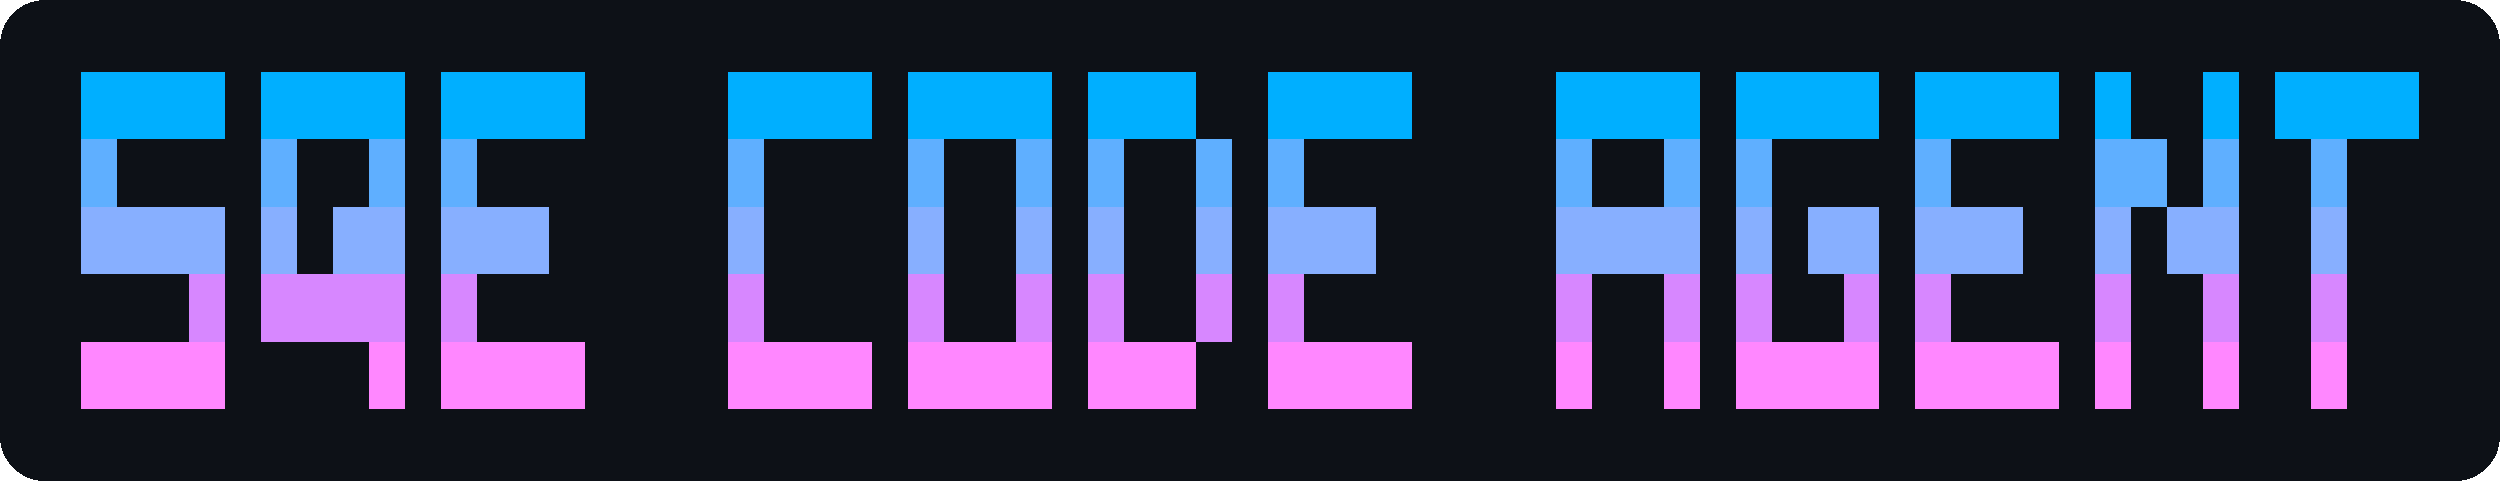
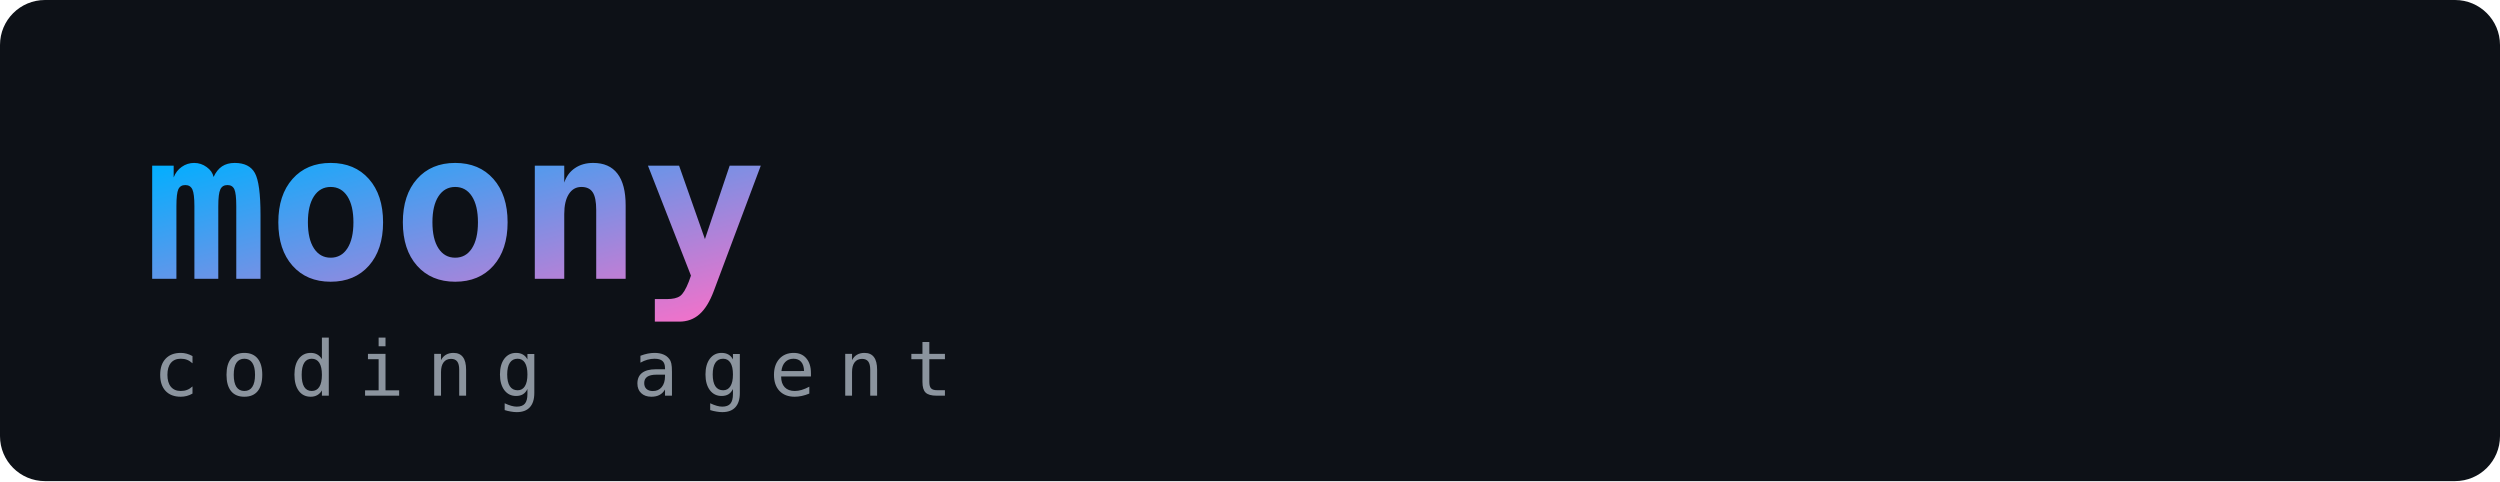
- <svg xmlns="http://www.w3.org/2000/svg" width="556" height="107" viewBox="0 0 556 107" role="img" aria-label="sqeqct coding agent" shape-rendering="crispEdges">
+ <svg xmlns="http://www.w3.org/2000/svg" width="556" height="107" viewBox="0 0 556 107" role="img" aria-label="moony coding agent">
+   <defs>
+     <linearGradient id="wordmark" x1="0" y1="0" x2="1" y2="1">
+       <stop offset="0" stop-color="#00afff" />
+       <stop offset="1" stop-color="#ff6ec7" />
+     </linearGradient>
+   </defs>
  <rect width="556" height="107" rx="10" fill="#0d1117" />
-   <rect x="18" y="16" width="32" height="15" fill="#00afff" />
-   <rect x="58" y="16" width="32" height="15" fill="#00afff" />
-   <rect x="98" y="16" width="32" height="15" fill="#00afff" />
-   <rect x="162" y="16" width="32" height="15" fill="#00afff" />
-   <rect x="202" y="16" width="32" height="15" fill="#00afff" />
-   <rect x="242" y="16" width="24" height="15" fill="#00afff" />
-   <rect x="282" y="16" width="32" height="15" fill="#00afff" />
-   <rect x="346" y="16" width="32" height="15" fill="#00afff" />
-   <rect x="386" y="16" width="32" height="15" fill="#00afff" />
-   <rect x="426" y="16" width="32" height="15" fill="#00afff" />
-   <rect x="466" y="16" width="8" height="15" fill="#00afff" />
-   <rect x="490" y="16" width="8" height="15" fill="#00afff" />
-   <rect x="506" y="16" width="32" height="15" fill="#00afff" />
-   <rect x="18" y="31" width="8" height="15" fill="#5fafff" />
-   <rect x="58" y="31" width="8" height="15" fill="#5fafff" />
-   <rect x="82" y="31" width="8" height="15" fill="#5fafff" />
-   <rect x="98" y="31" width="8" height="15" fill="#5fafff" />
-   <rect x="162" y="31" width="8" height="15" fill="#5fafff" />
-   <rect x="202" y="31" width="8" height="15" fill="#5fafff" />
-   <rect x="226" y="31" width="8" height="15" fill="#5fafff" />
-   <rect x="242" y="31" width="8" height="15" fill="#5fafff" />
-   <rect x="266" y="31" width="8" height="15" fill="#5fafff" />
-   <rect x="282" y="31" width="8" height="15" fill="#5fafff" />
-   <rect x="346" y="31" width="8" height="15" fill="#5fafff" />
-   <rect x="370" y="31" width="8" height="15" fill="#5fafff" />
-   <rect x="386" y="31" width="8" height="15" fill="#5fafff" />
-   <rect x="426" y="31" width="8" height="15" fill="#5fafff" />
-   <rect x="466" y="31" width="16" height="15" fill="#5fafff" />
-   <rect x="490" y="31" width="8" height="15" fill="#5fafff" />
-   <rect x="514" y="31" width="8" height="15" fill="#5fafff" />
-   <rect x="18" y="46" width="32" height="15" fill="#87afff" />
-   <rect x="58" y="46" width="8" height="15" fill="#87afff" />
-   <rect x="74" y="46" width="16" height="15" fill="#87afff" />
-   <rect x="98" y="46" width="24" height="15" fill="#87afff" />
-   <rect x="162" y="46" width="8" height="15" fill="#87afff" />
-   <rect x="202" y="46" width="8" height="15" fill="#87afff" />
-   <rect x="226" y="46" width="8" height="15" fill="#87afff" />
-   <rect x="242" y="46" width="8" height="15" fill="#87afff" />
-   <rect x="266" y="46" width="8" height="15" fill="#87afff" />
-   <rect x="282" y="46" width="24" height="15" fill="#87afff" />
-   <rect x="346" y="46" width="32" height="15" fill="#87afff" />
-   <rect x="386" y="46" width="8" height="15" fill="#87afff" />
-   <rect x="402" y="46" width="16" height="15" fill="#87afff" />
-   <rect x="426" y="46" width="24" height="15" fill="#87afff" />
-   <rect x="466" y="46" width="8" height="15" fill="#87afff" />
-   <rect x="482" y="46" width="16" height="15" fill="#87afff" />
-   <rect x="514" y="46" width="8" height="15" fill="#87afff" />
-   <rect x="42" y="61" width="8" height="15" fill="#d787ff" />
-   <rect x="58" y="61" width="32" height="15" fill="#d787ff" />
-   <rect x="98" y="61" width="8" height="15" fill="#d787ff" />
-   <rect x="162" y="61" width="8" height="15" fill="#d787ff" />
-   <rect x="202" y="61" width="8" height="15" fill="#d787ff" />
-   <rect x="226" y="61" width="8" height="15" fill="#d787ff" />
-   <rect x="242" y="61" width="8" height="15" fill="#d787ff" />
-   <rect x="266" y="61" width="8" height="15" fill="#d787ff" />
-   <rect x="282" y="61" width="8" height="15" fill="#d787ff" />
-   <rect x="346" y="61" width="8" height="15" fill="#d787ff" />
-   <rect x="370" y="61" width="8" height="15" fill="#d787ff" />
-   <rect x="386" y="61" width="8" height="15" fill="#d787ff" />
-   <rect x="410" y="61" width="8" height="15" fill="#d787ff" />
-   <rect x="426" y="61" width="8" height="15" fill="#d787ff" />
-   <rect x="466" y="61" width="8" height="15" fill="#d787ff" />
-   <rect x="490" y="61" width="8" height="15" fill="#d787ff" />
-   <rect x="514" y="61" width="8" height="15" fill="#d787ff" />
-   <rect x="18" y="76" width="32" height="15" fill="#ff87ff" />
-   <rect x="82" y="76" width="8" height="15" fill="#ff87ff" />
-   <rect x="98" y="76" width="32" height="15" fill="#ff87ff" />
-   <rect x="162" y="76" width="32" height="15" fill="#ff87ff" />
-   <rect x="202" y="76" width="32" height="15" fill="#ff87ff" />
-   <rect x="242" y="76" width="24" height="15" fill="#ff87ff" />
-   <rect x="282" y="76" width="32" height="15" fill="#ff87ff" />
-   <rect x="346" y="76" width="8" height="15" fill="#ff87ff" />
-   <rect x="370" y="76" width="8" height="15" fill="#ff87ff" />
-   <rect x="386" y="76" width="32" height="15" fill="#ff87ff" />
-   <rect x="426" y="76" width="32" height="15" fill="#ff87ff" />
-   <rect x="466" y="76" width="8" height="15" fill="#ff87ff" />
-   <rect x="490" y="76" width="8" height="15" fill="#ff87ff" />
-   <rect x="514" y="76" width="8" height="15" fill="#ff87ff" />
+   <text x="32" y="62" font-family="ui-monospace, SFMono-Regular, Menlo, Consolas, 'DejaVu Sans Mono', monospace" font-size="46" font-weight="700" fill="url(#wordmark)">moony</text>
+   <text x="34" y="88" font-family="ui-monospace, SFMono-Regular, Menlo, Consolas, 'DejaVu Sans Mono', monospace" font-size="17" font-weight="500" letter-spacing="5" fill="#8b949e">coding agent</text>
</svg>
